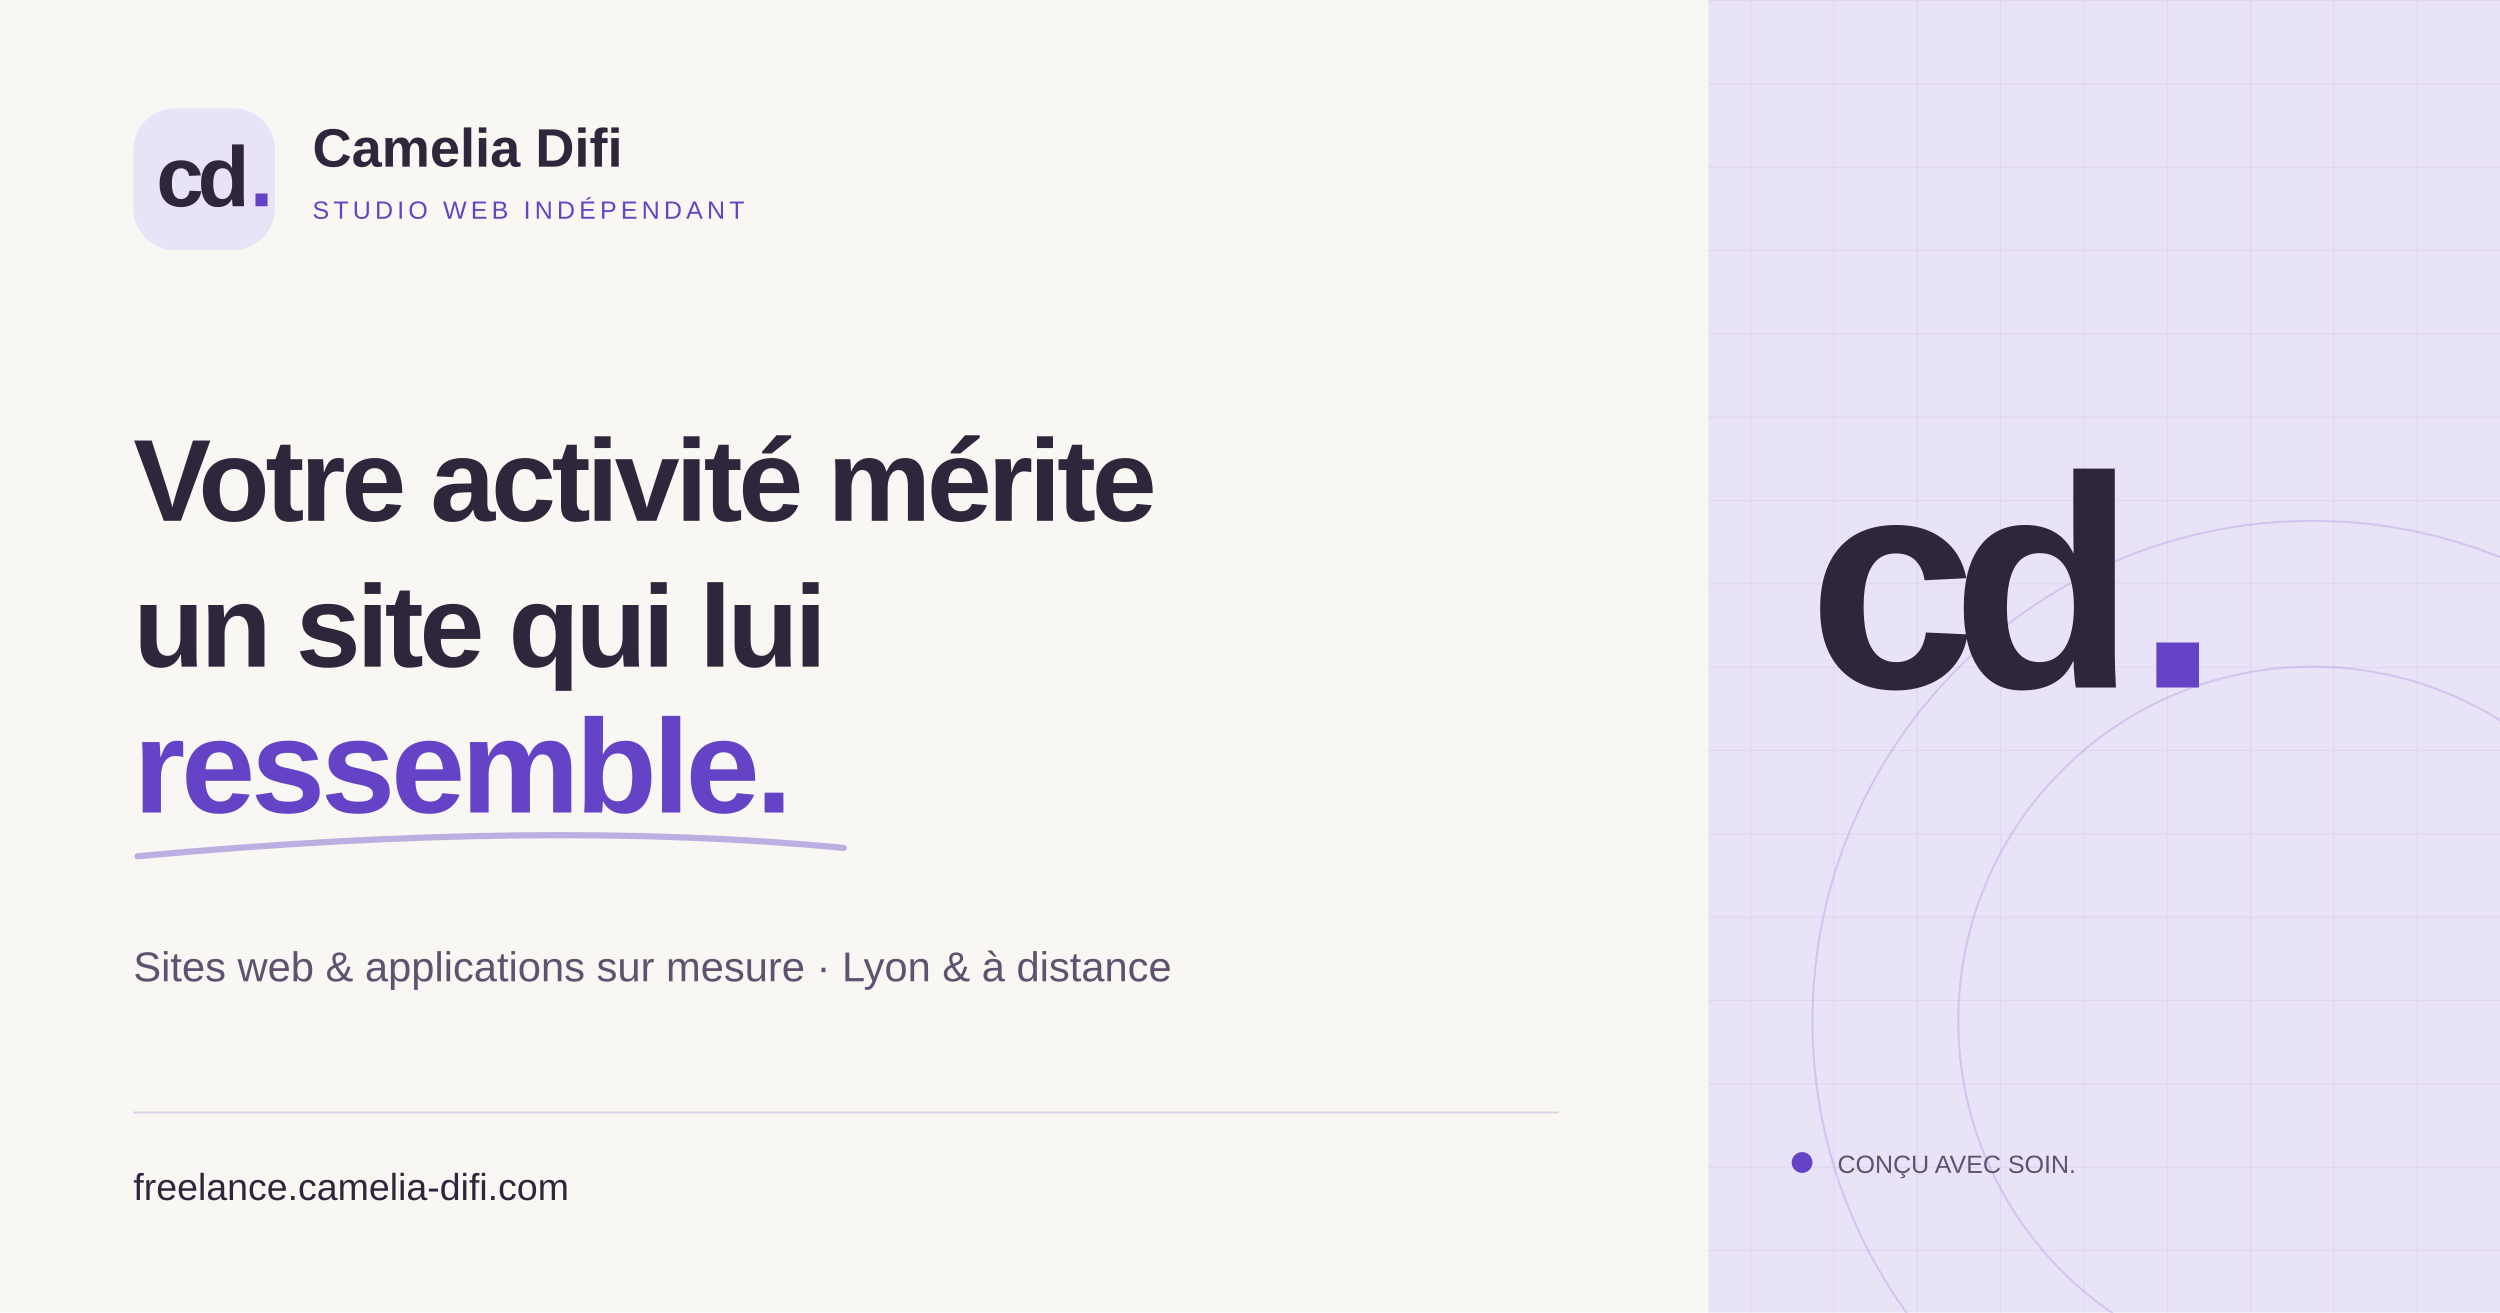
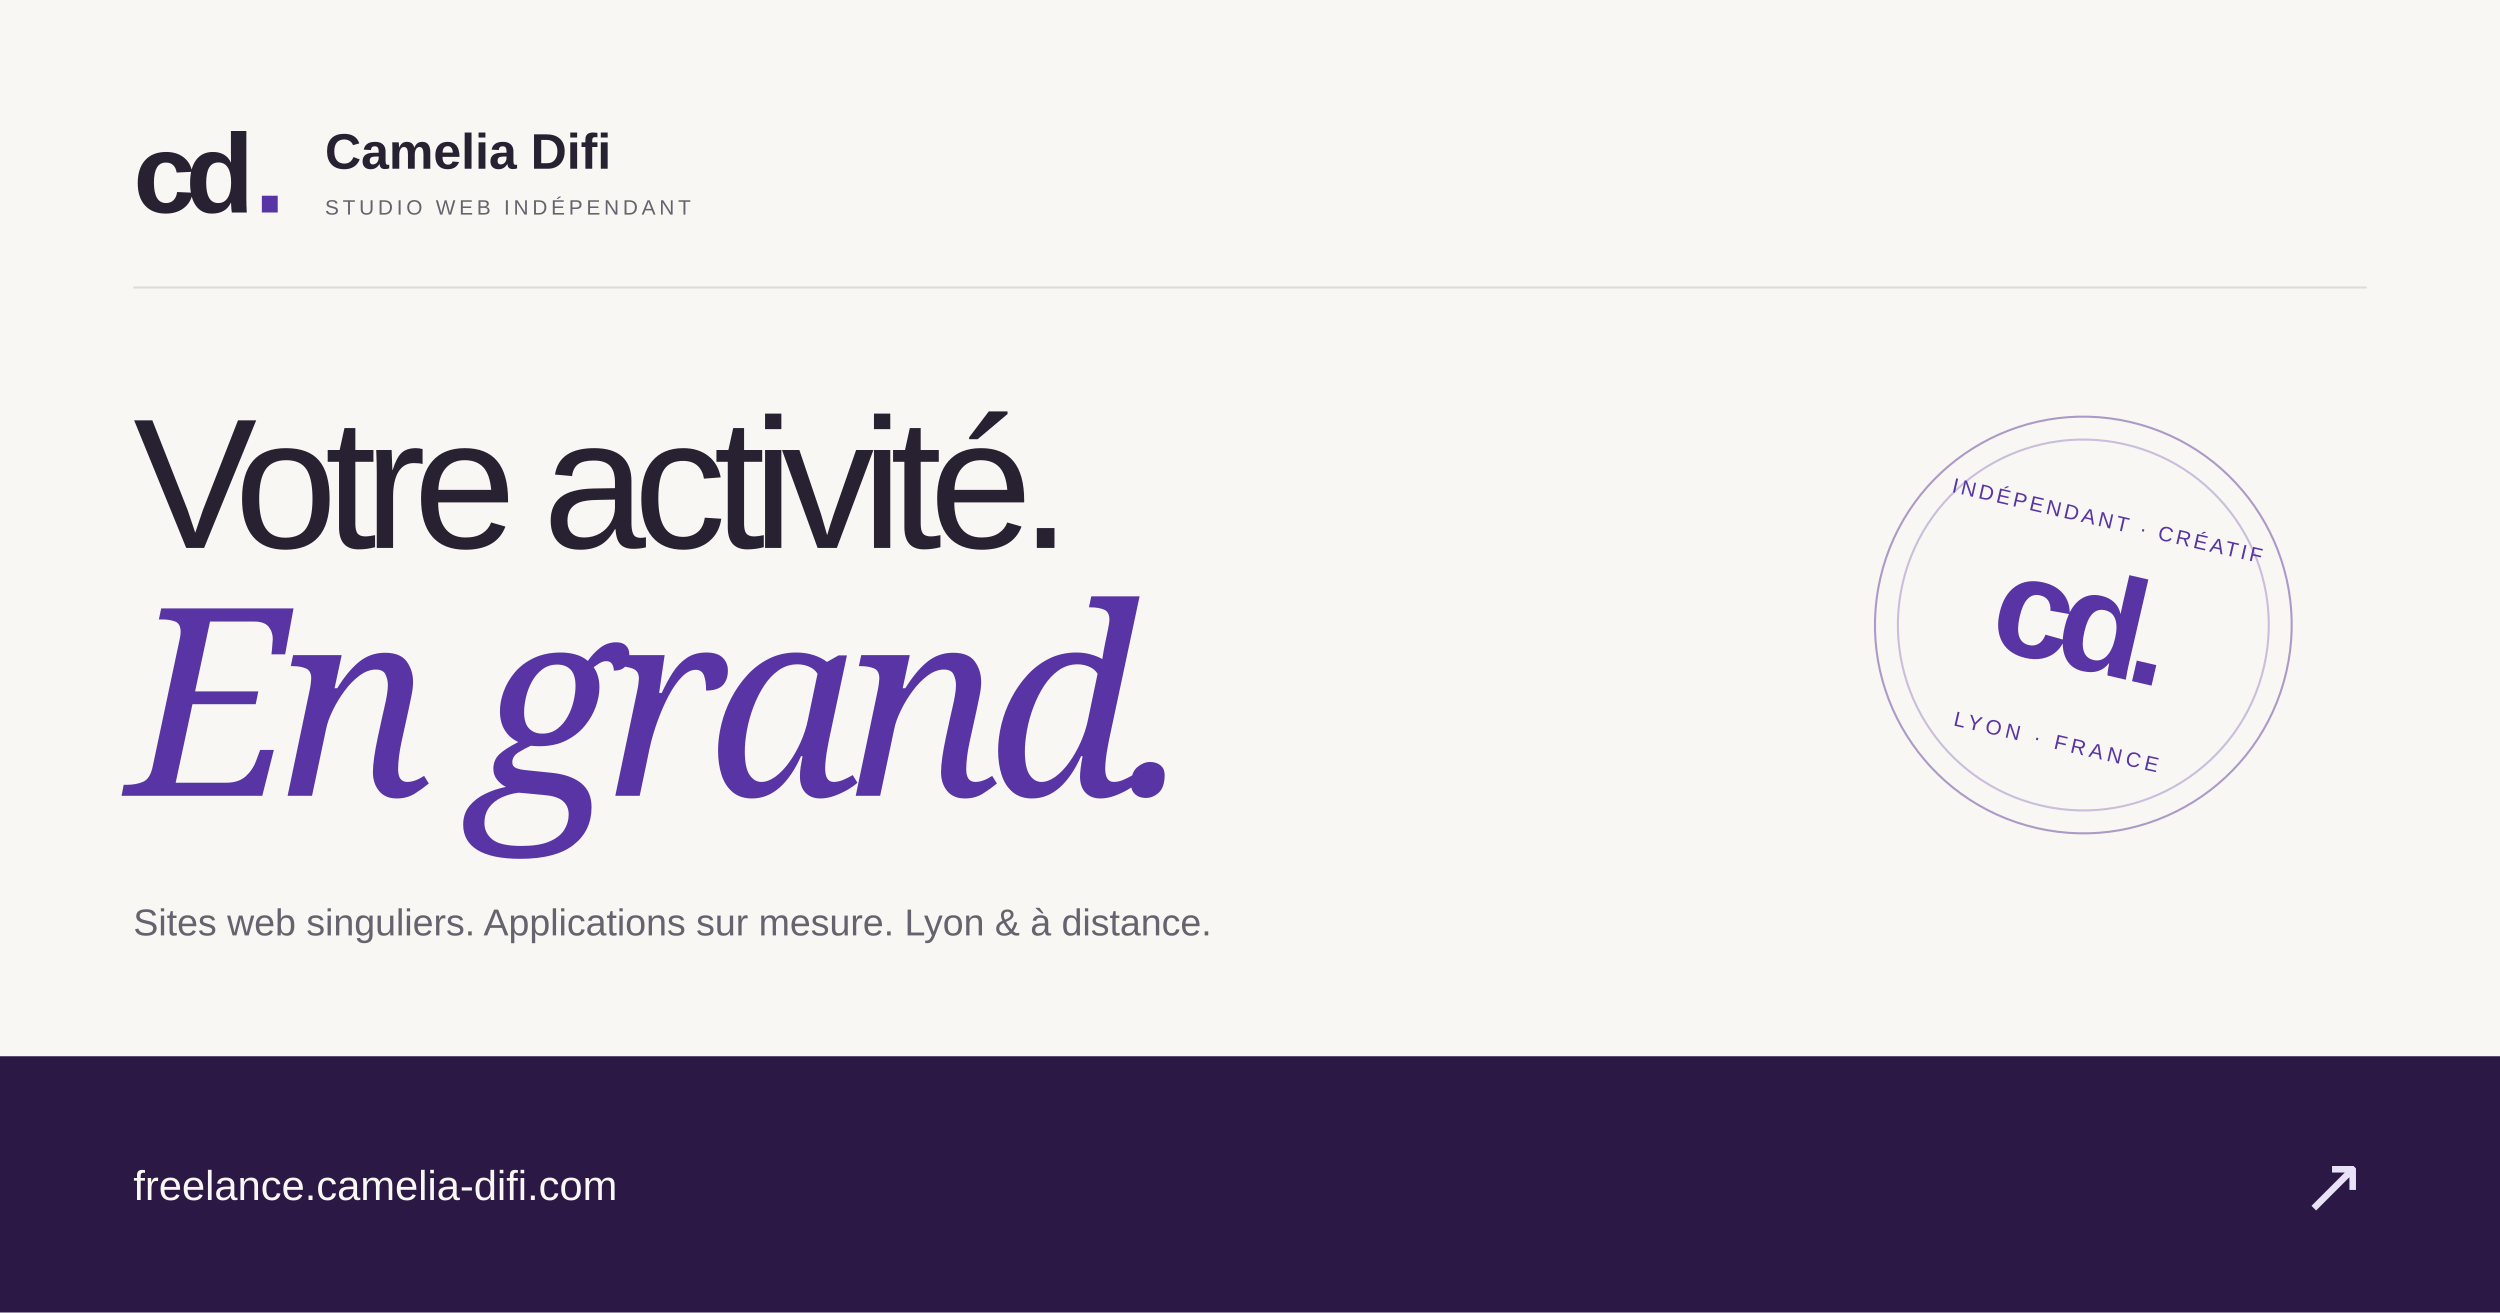
<svg xmlns="http://www.w3.org/2000/svg" width="1200" height="630" viewBox="0 0 1200 630">
-   <defs>
-     <pattern id="grid" width="40" height="40" patternUnits="userSpaceOnUse">
-       <path d="M40 0H0V40" fill="none" stroke="#6543C6" stroke-opacity=".08" />
-     </pattern>
-   </defs>
  <rect width="1200" height="630" fill="#F8F7F3" />
-   <rect x="820" width="380" height="630" fill="#E9E3F8" />
-   <rect x="820" width="380" height="630" fill="url(#grid)" />
-   <circle cx="1110" cy="490" r="240" fill="none" stroke="#6543C6" stroke-opacity=".18" />
-   <circle cx="1110" cy="490" r="170" fill="none" stroke="#6543C6" stroke-opacity=".18" />
-   <rect x="64" y="52" width="68" height="68" rx="20" fill="#E9E3F8" />
-   <text x="75" y="99" font-family="Arial,sans-serif" font-size="41" font-weight="700" letter-spacing="-3" fill="#30263B">cd<tspan fill="#6543C6">.</tspan>
+   <text x="64" y="102" font-family="Arial,sans-serif" font-size="54" font-weight="700" letter-spacing="-5" fill="#282132">cd<tspan fill="#5834A4">.</tspan>
  </text>
-   <text x="150" y="80" font-family="Arial,sans-serif" font-size="26" font-weight="700" fill="#30263B">Camelia Difi</text>
-   <text x="150" y="105" font-family="Arial,sans-serif" font-size="12" letter-spacing="2" fill="#6543C6">STUDIO WEB INDÉPENDANT</text>
-   <text x="64" y="250" font-family="Arial,sans-serif" font-size="56" font-weight="700" letter-spacing="-2" fill="#30263B">Votre activité mérite</text>
-   <text x="64" y="320" font-family="Arial,sans-serif" font-size="56" font-weight="700" letter-spacing="-2" fill="#30263B">un site qui lui</text>
-   <text x="64" y="390" font-family="Arial,sans-serif" font-size="64" font-weight="700" letter-spacing="-2" fill="#6543C6">ressemble.</text>
-   <path d="M66 411Q260 393 405 407" fill="none" stroke="#6543C6" stroke-width="3" stroke-opacity=".4" stroke-linecap="round" />
-   <text x="64" y="471" font-family="Arial,sans-serif" font-size="20" fill="#60516F">Sites web &amp; applications sur mesure · Lyon &amp; à distance</text>
-   <path d="M64 534H748" stroke="#DDD5E5" />
-   <text x="64" y="576" font-family="Arial,sans-serif" font-size="18" fill="#30263B">freelance.camelia-difi.com</text>
-   <text x="868" y="330" font-family="Arial,sans-serif" font-size="145" font-weight="700" letter-spacing="-12" fill="#30263B">cd<tspan fill="#6543C6">.</tspan>
-   </text>
-   <circle cx="865" cy="558" r="5" fill="#6543C6" />
-   <text x="882" y="563" font-family="Arial,sans-serif" font-size="12" fill="#60516F">CONÇU AVEC SOIN.</text>
+   <text x="156" y="81" font-family="Arial,sans-serif" font-size="24" font-weight="700" fill="#282132">Camelia Difi</text>
+   <text x="156" y="103" font-family="Arial,sans-serif" font-size="10" letter-spacing="1.8" fill="#68616E">STUDIO WEB INDÉPENDANT</text>
+   <path d="M64 138H1136" stroke="#DEDADF" />
+   <text x="64" y="263" font-family="Arial,sans-serif" font-size="89" letter-spacing="-6" fill="#282132">Votre activité.</text>
+   <text x="61" y="382" font-family="Georgia,serif" font-size="126" font-style="italic" letter-spacing="-7" fill="#5834A4">En grand.</text>
+   <text x="64" y="449" font-family="Arial,sans-serif" font-size="18" fill="#68616E">Sites web singuliers. Applications sur mesure. Lyon &amp; à distance.</text>
+   <g transform="translate(1000 300) rotate(13)">
+     <circle r="100" fill="none" stroke="#AD99C7" />
+     <circle r="89" fill="none" stroke="#CBBDDB" />
+     <text x="0" y="-48" text-anchor="middle" font-family="Arial,sans-serif" font-size="10" letter-spacing="1.5" fill="#5834A4">INDÉPENDANT · CRÉATIF</text>
+     <text x="0" y="21" text-anchor="middle" font-family="Arial,sans-serif" font-size="68" font-weight="700" letter-spacing="-6" fill="#5834A4">cd.</text>
+     <text x="0" y="61" text-anchor="middle" font-family="Arial,sans-serif" font-size="10" letter-spacing="2" fill="#5834A4">LYON · FRANCE</text>
+   </g>
+   <rect y="507" width="1200" height="123" fill="#2C1844" />
+   <text x="64" y="576" font-family="Arial,sans-serif" font-size="20" fill="#F8F7F3">freelance.camelia-difi.com</text>
+   <text x="1136" y="582" text-anchor="end" font-family="Arial,sans-serif" font-size="38" fill="#E9E3F8">↗</text>
</svg>
